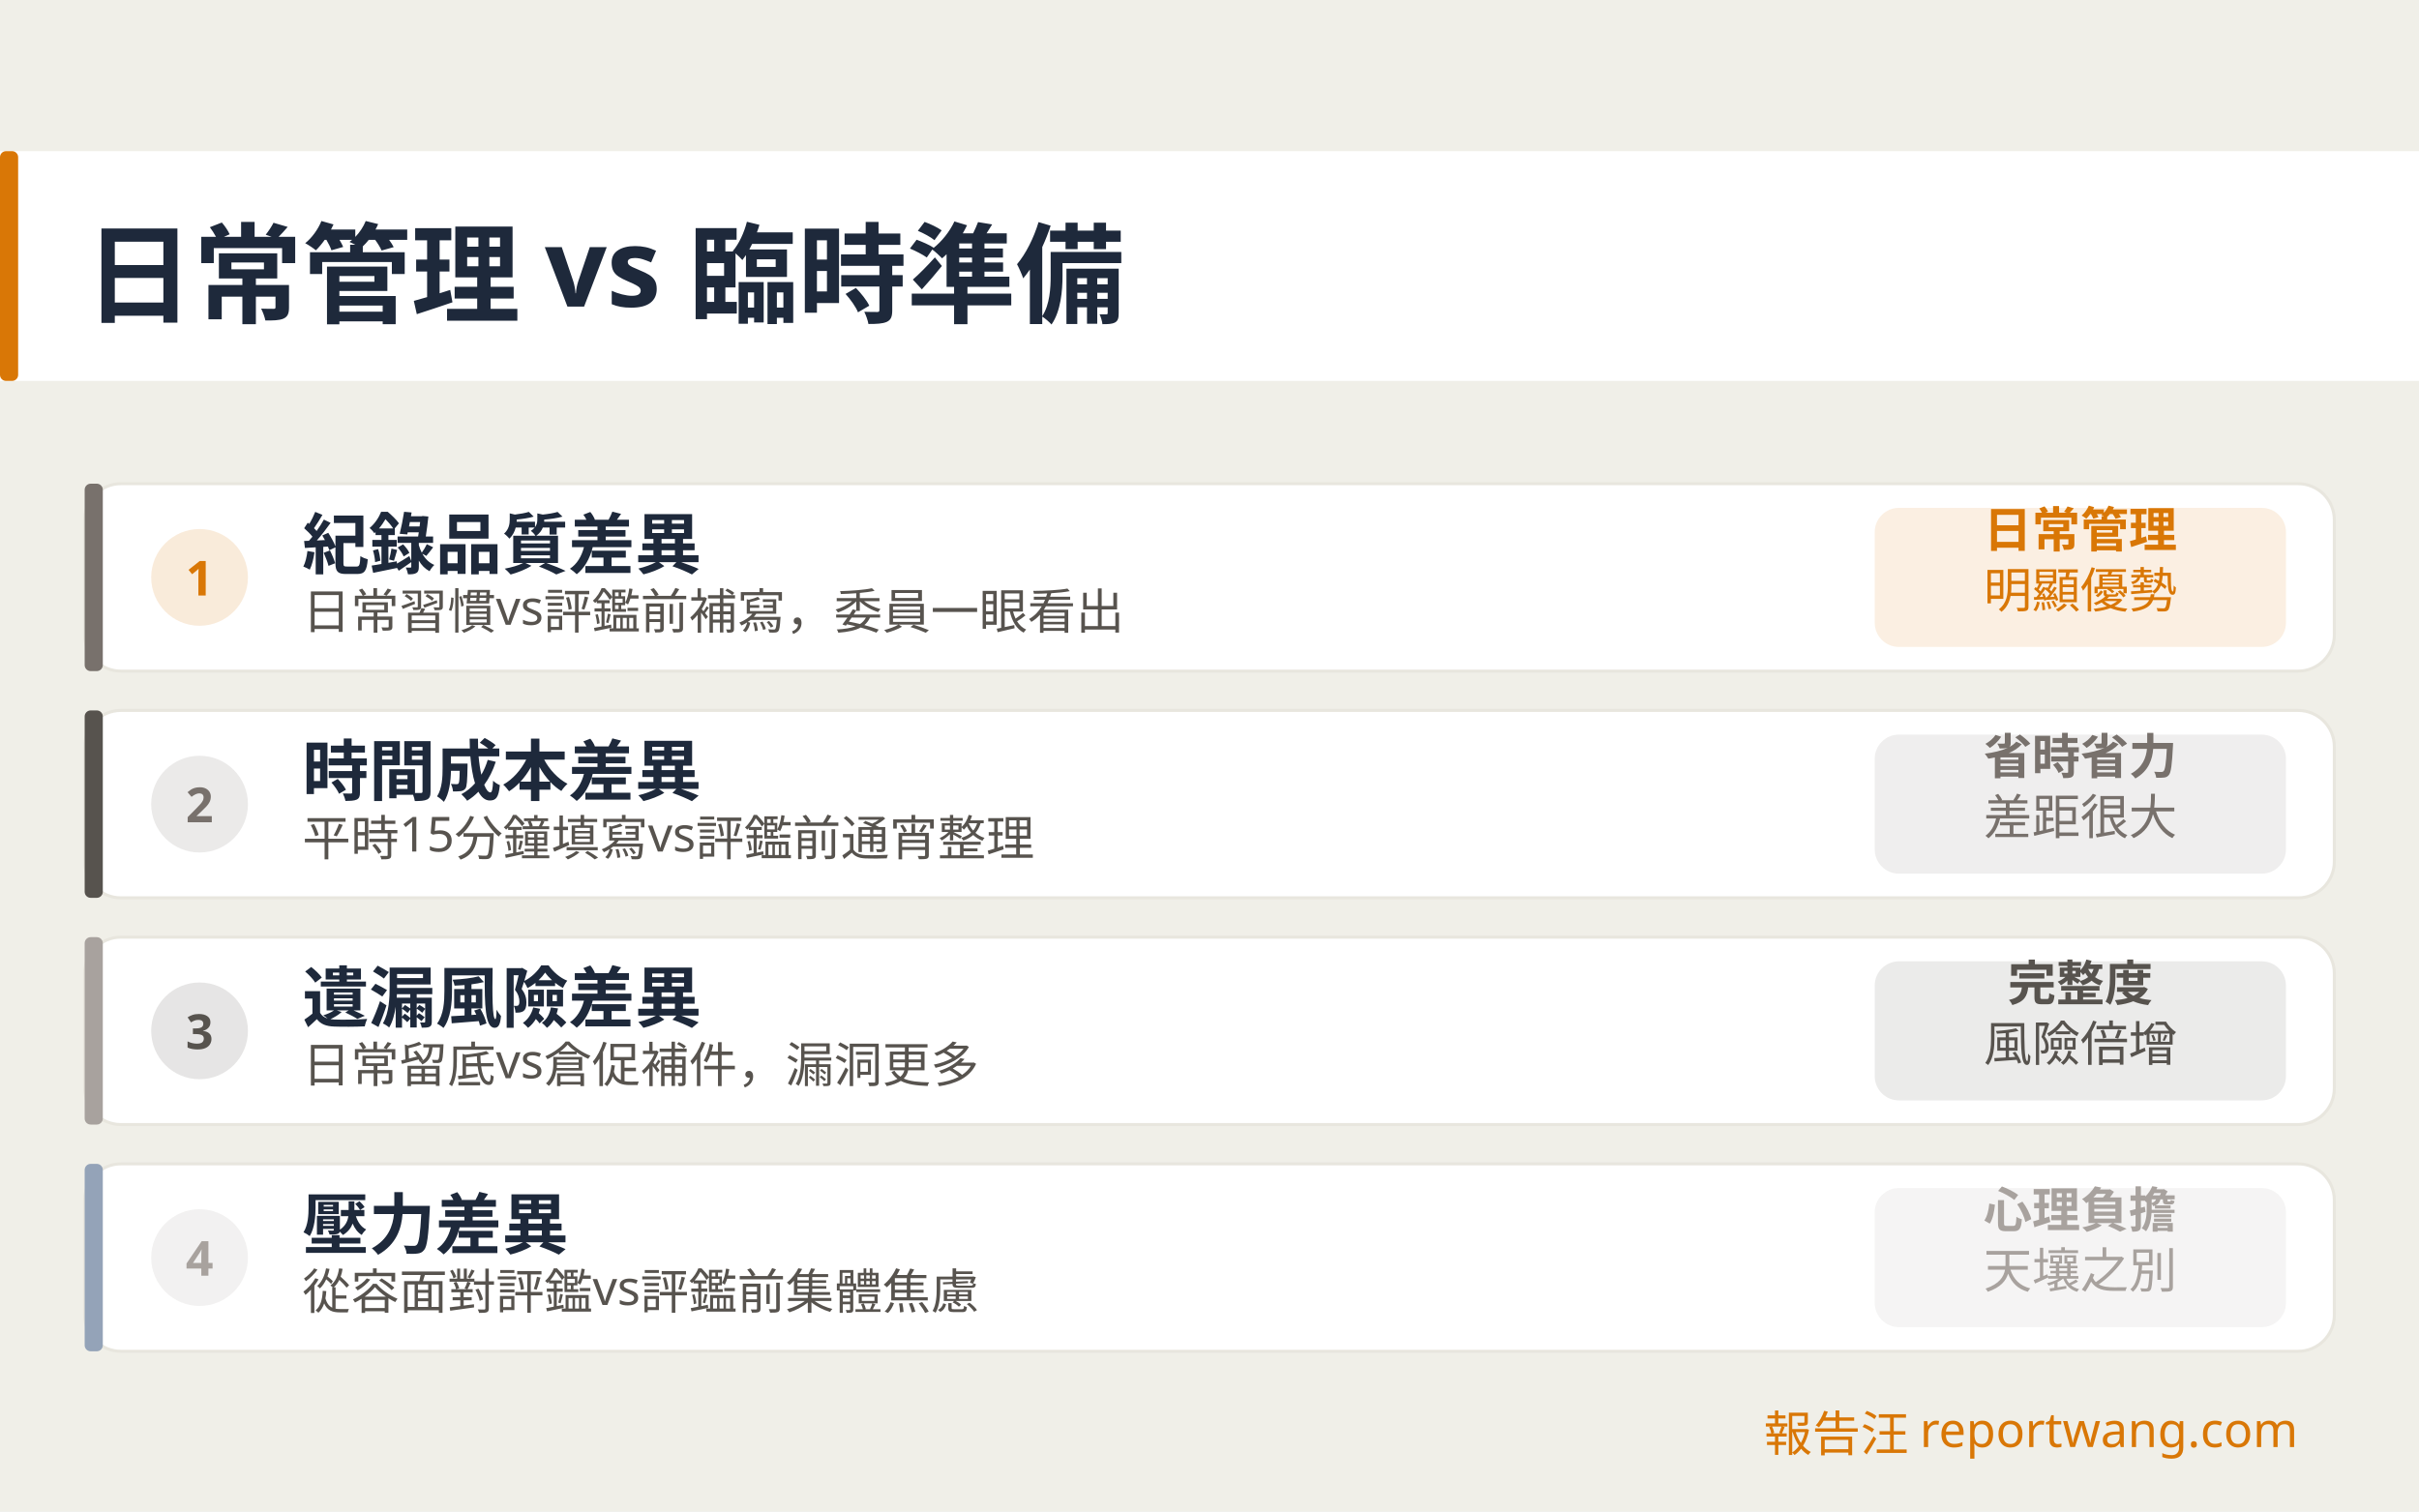
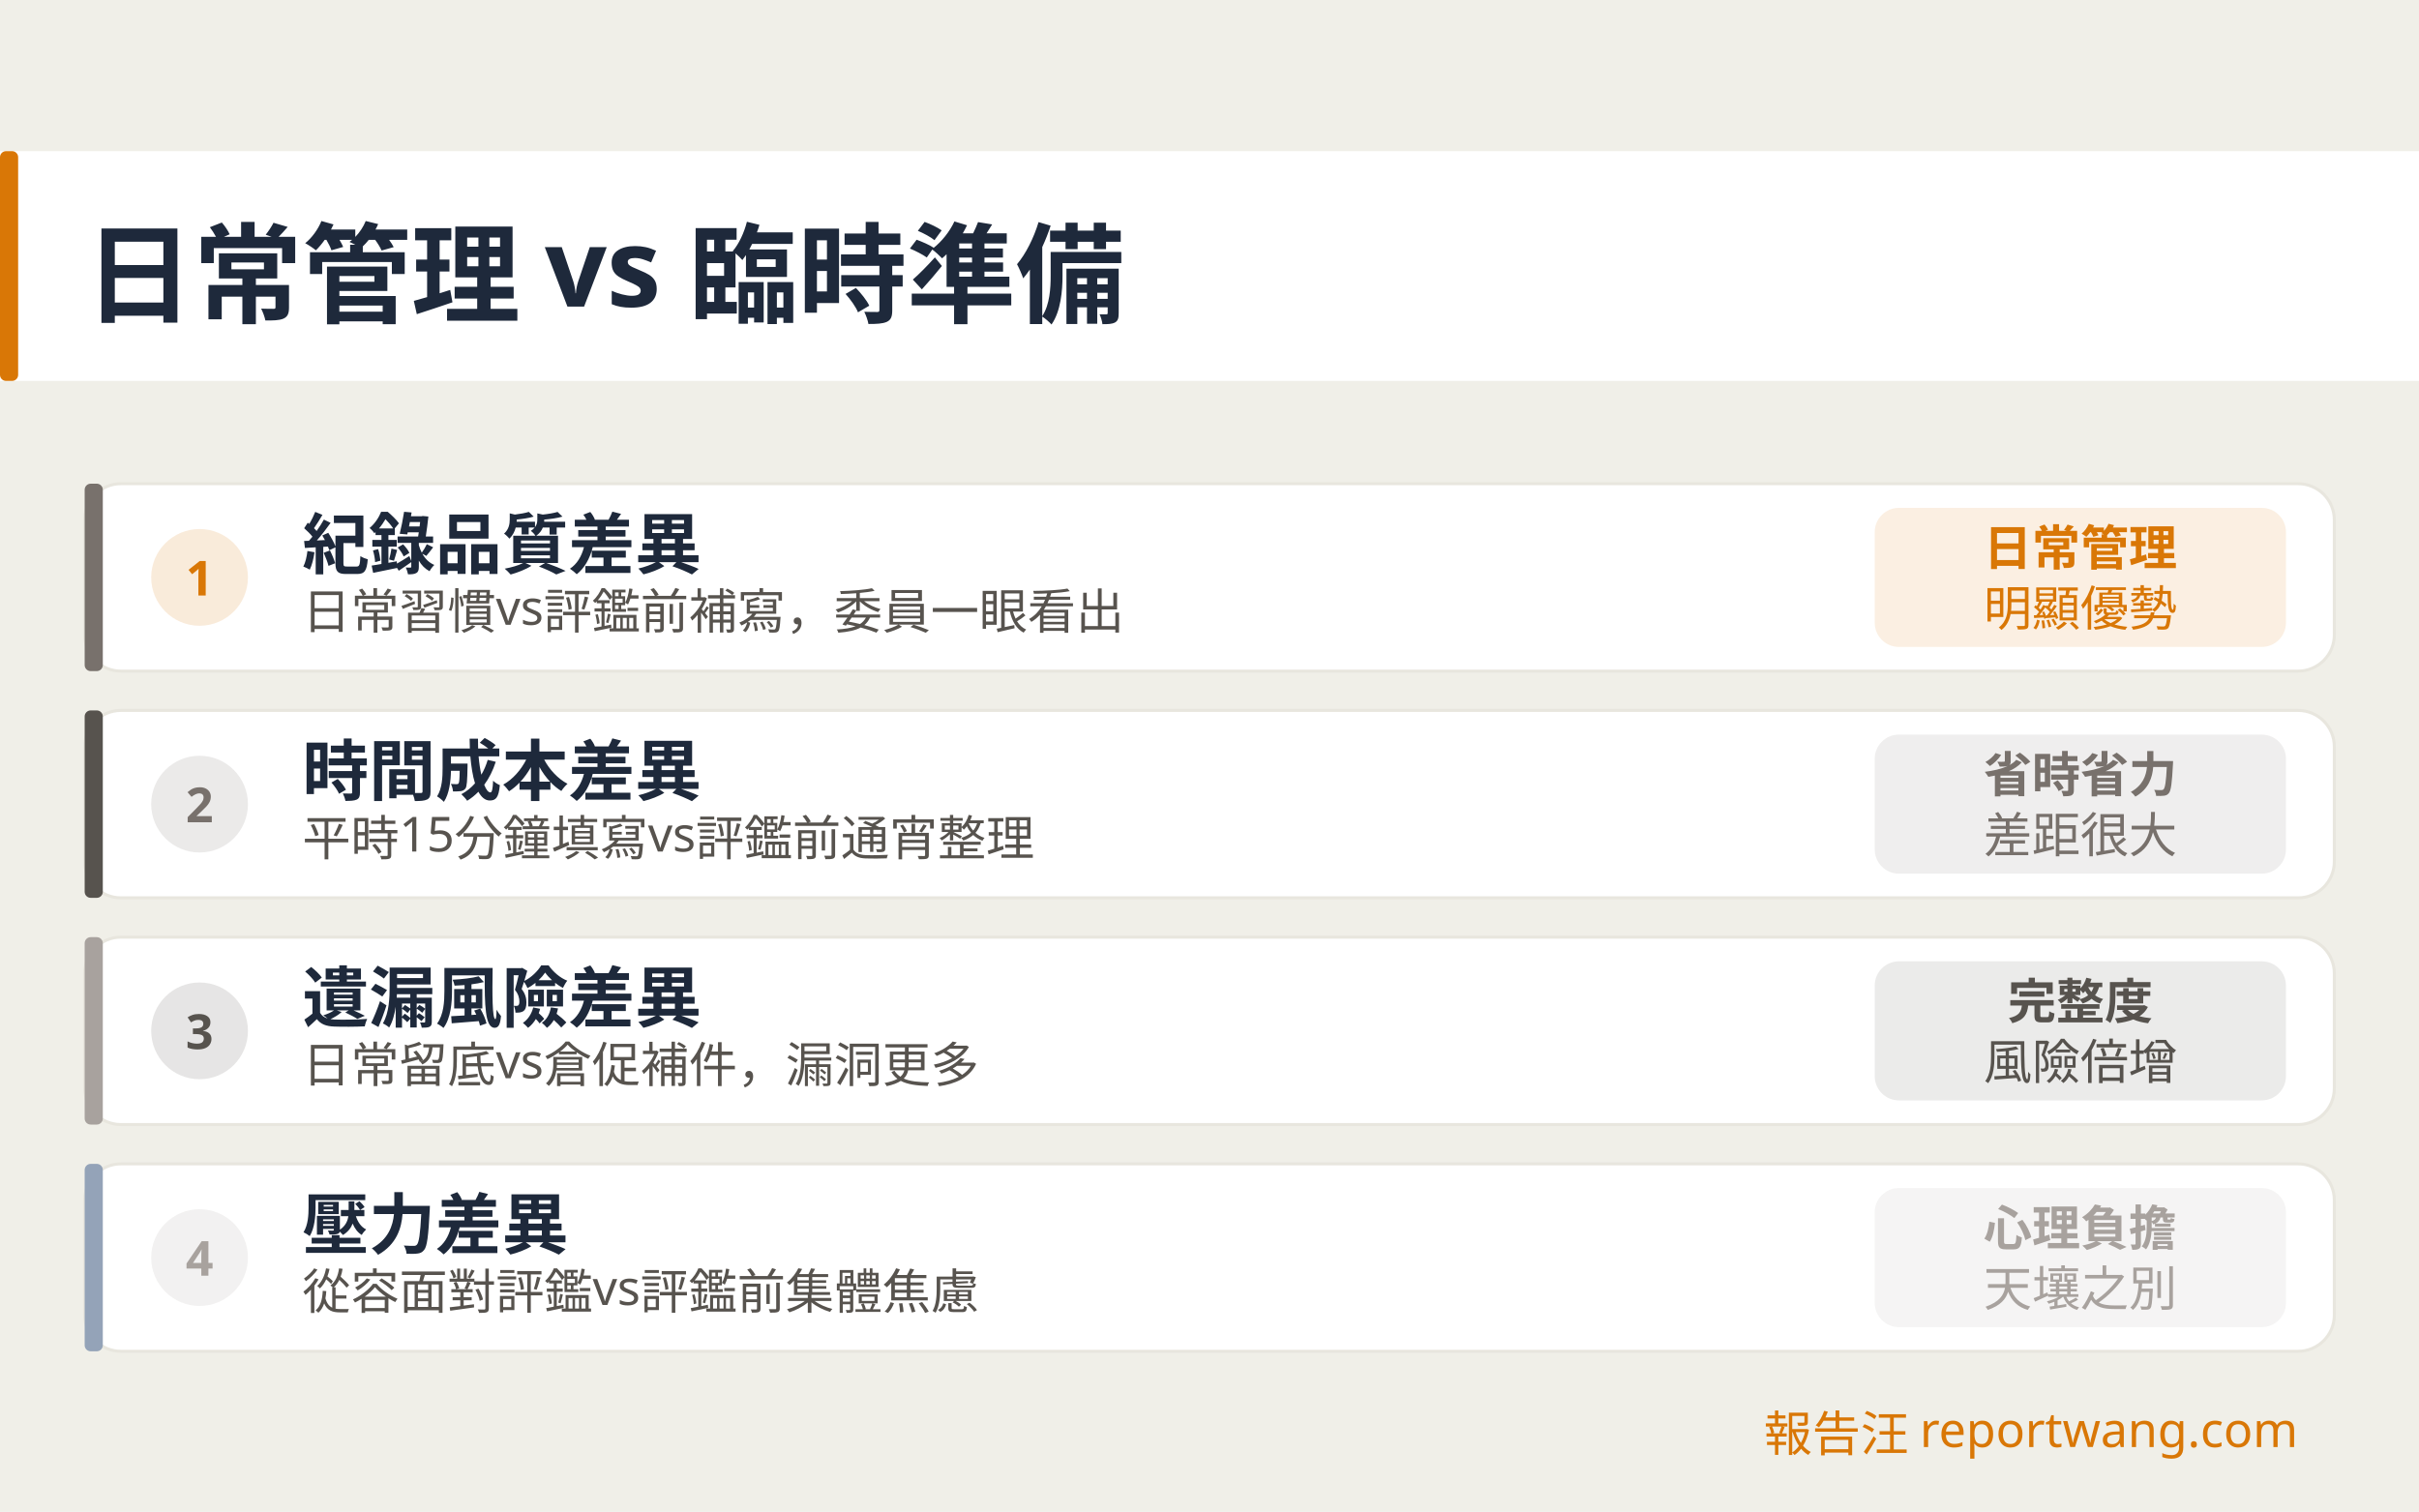
<svg xmlns="http://www.w3.org/2000/svg" width="800" height="500" viewBox="0 0 800 500" font-family="'Noto Sans TC', sans-serif">
  <rect width="800" height="500" fill="#f0efe8" />
  <rect x="0" y="50" width="800" height="76" fill="white" />
  <rect x="0" y="50" width="6" height="76" fill="#d97706" rx="2" />
  <text x="28" y="104" font-size="36" fill="#1e293b" font-weight="700">日常管理 vs 臨時準備</text>
  <rect x="28" y="160" width="744" height="62" rx="12" fill="white" stroke="#e8e6de" stroke-width="1" />
  <rect x="28" y="160" width="6" height="62" rx="2" fill="#78716c" />
  <circle cx="66" cy="191" r="16" fill="#d97706" opacity="0.15" />
  <text x="66" y="197" font-size="16" font-weight="900" text-anchor="middle" fill="#d97706">1</text>
  <text x="100" y="188" font-size="22" fill="#1e293b" font-weight="700">紀錄品質差異</text>
  <text x="100" y="208" font-size="16" fill="#57534e">日常習慣vs評鑑前補寫，委員一眼看出</text>
  <rect x="620" y="168" width="136" height="46" rx="8" fill="#d97706" opacity="0.12" />
-   <text x="688" y="181" font-size="16" text-anchor="middle" fill="#d97706" font-weight="700">日常管理</text>
-   <text x="688" y="201" font-size="16" text-anchor="middle" fill="#d97706">明顯優勢</text>
+   <text x="688" y="187" font-size="16" text-anchor="middle" fill="#d97706" font-weight="700">日常管理</text>
+   <text x="688" y="207" font-size="16" text-anchor="middle" fill="#d97706">明顯優勢</text>
  <rect x="28" y="235" width="744" height="62" rx="12" fill="white" stroke="#e8e6de" stroke-width="1" />
  <rect x="28" y="235" width="6" height="62" rx="2" fill="#57534e" />
  <circle cx="66" cy="266" r="16" fill="#78716c" opacity="0.15" />
  <text x="66" y="272" font-size="16" font-weight="900" text-anchor="middle" fill="#78716c">2</text>
  <text x="100" y="263" font-size="22" fill="#1e293b" font-weight="700">時間成本差異</text>
  <text x="100" y="283" font-size="16" fill="#57534e">平時15分鐘填寫vs評鑑前通宵整理</text>
  <rect x="620" y="243" width="136" height="46" rx="8" fill="#78716c" opacity="0.12" />
-   <text x="688" y="256" font-size="16" text-anchor="middle" fill="#78716c" font-weight="700">省時省力</text>
-   <text x="688" y="276" font-size="16" text-anchor="middle" fill="#78716c">差距很大</text>
+   <text x="688" y="262" font-size="16" text-anchor="middle" fill="#78716c" font-weight="700">省時省力</text>
+   <text x="688" y="282" font-size="16" text-anchor="middle" fill="#78716c">差距很大</text>
  <rect x="28" y="310" width="744" height="62" rx="12" fill="white" stroke="#e8e6de" stroke-width="1" />
  <rect x="28" y="310" width="6" height="62" rx="2" fill="#a8a29e" />
  <circle cx="66" cy="341" r="16" fill="#57534e" opacity="0.15" />
  <text x="66" y="347" font-size="16" font-weight="900" text-anchor="middle" fill="#57534e">3</text>
  <text x="100" y="338" font-size="22" fill="#1e293b" font-weight="700">遺漏風險差異</text>
  <text x="100" y="358" font-size="16" fill="#57534e">日常留底vs倉促補件，漏洞更多</text>
  <rect x="620" y="318" width="136" height="46" rx="8" fill="#57534e" opacity="0.12" />
-   <text x="688" y="331" font-size="16" text-anchor="middle" fill="#57534e" font-weight="700">完整度</text>
-   <text x="688" y="351" font-size="16" text-anchor="middle" fill="#57534e">風險倍增</text>
+   <text x="688" y="337" font-size="16" text-anchor="middle" fill="#57534e" font-weight="700">完整度</text>
+   <text x="688" y="357" font-size="16" text-anchor="middle" fill="#57534e">風險倍增</text>
  <rect x="28" y="385" width="744" height="62" rx="12" fill="white" stroke="#e8e6de" stroke-width="1" />
  <rect x="28" y="385" width="6" height="62" rx="2" fill="#94a3b8" />
  <circle cx="66" cy="416" r="16" fill="#a8a29e" opacity="0.15" />
  <text x="66" y="422" font-size="16" font-weight="900" text-anchor="middle" fill="#a8a29e">4</text>
  <text x="100" y="413" font-size="22" fill="#1e293b" font-weight="700">壓力差異</text>
  <text x="100" y="433" font-size="16" fill="#57534e">從容面對評鑑vs評鑑前集體焦慮</text>
  <rect x="620" y="393" width="136" height="46" rx="8" fill="#a8a29e" opacity="0.12" />
-   <text x="688" y="406" font-size="16" text-anchor="middle" fill="#a8a29e" font-weight="700">心理負擔</text>
-   <text x="688" y="426" font-size="16" text-anchor="middle" fill="#a8a29e">天壤之別</text>
+   <text x="688" y="412" font-size="16" text-anchor="middle" fill="#a8a29e" font-weight="700">心理負擔</text>
+   <text x="688" y="432" font-size="16" text-anchor="middle" fill="#a8a29e">天壤之別</text>
  <text x="760" y="480" font-size="16" fill="#d97706" text-anchor="end">報告汪 reportwang.com</text>
</svg>
